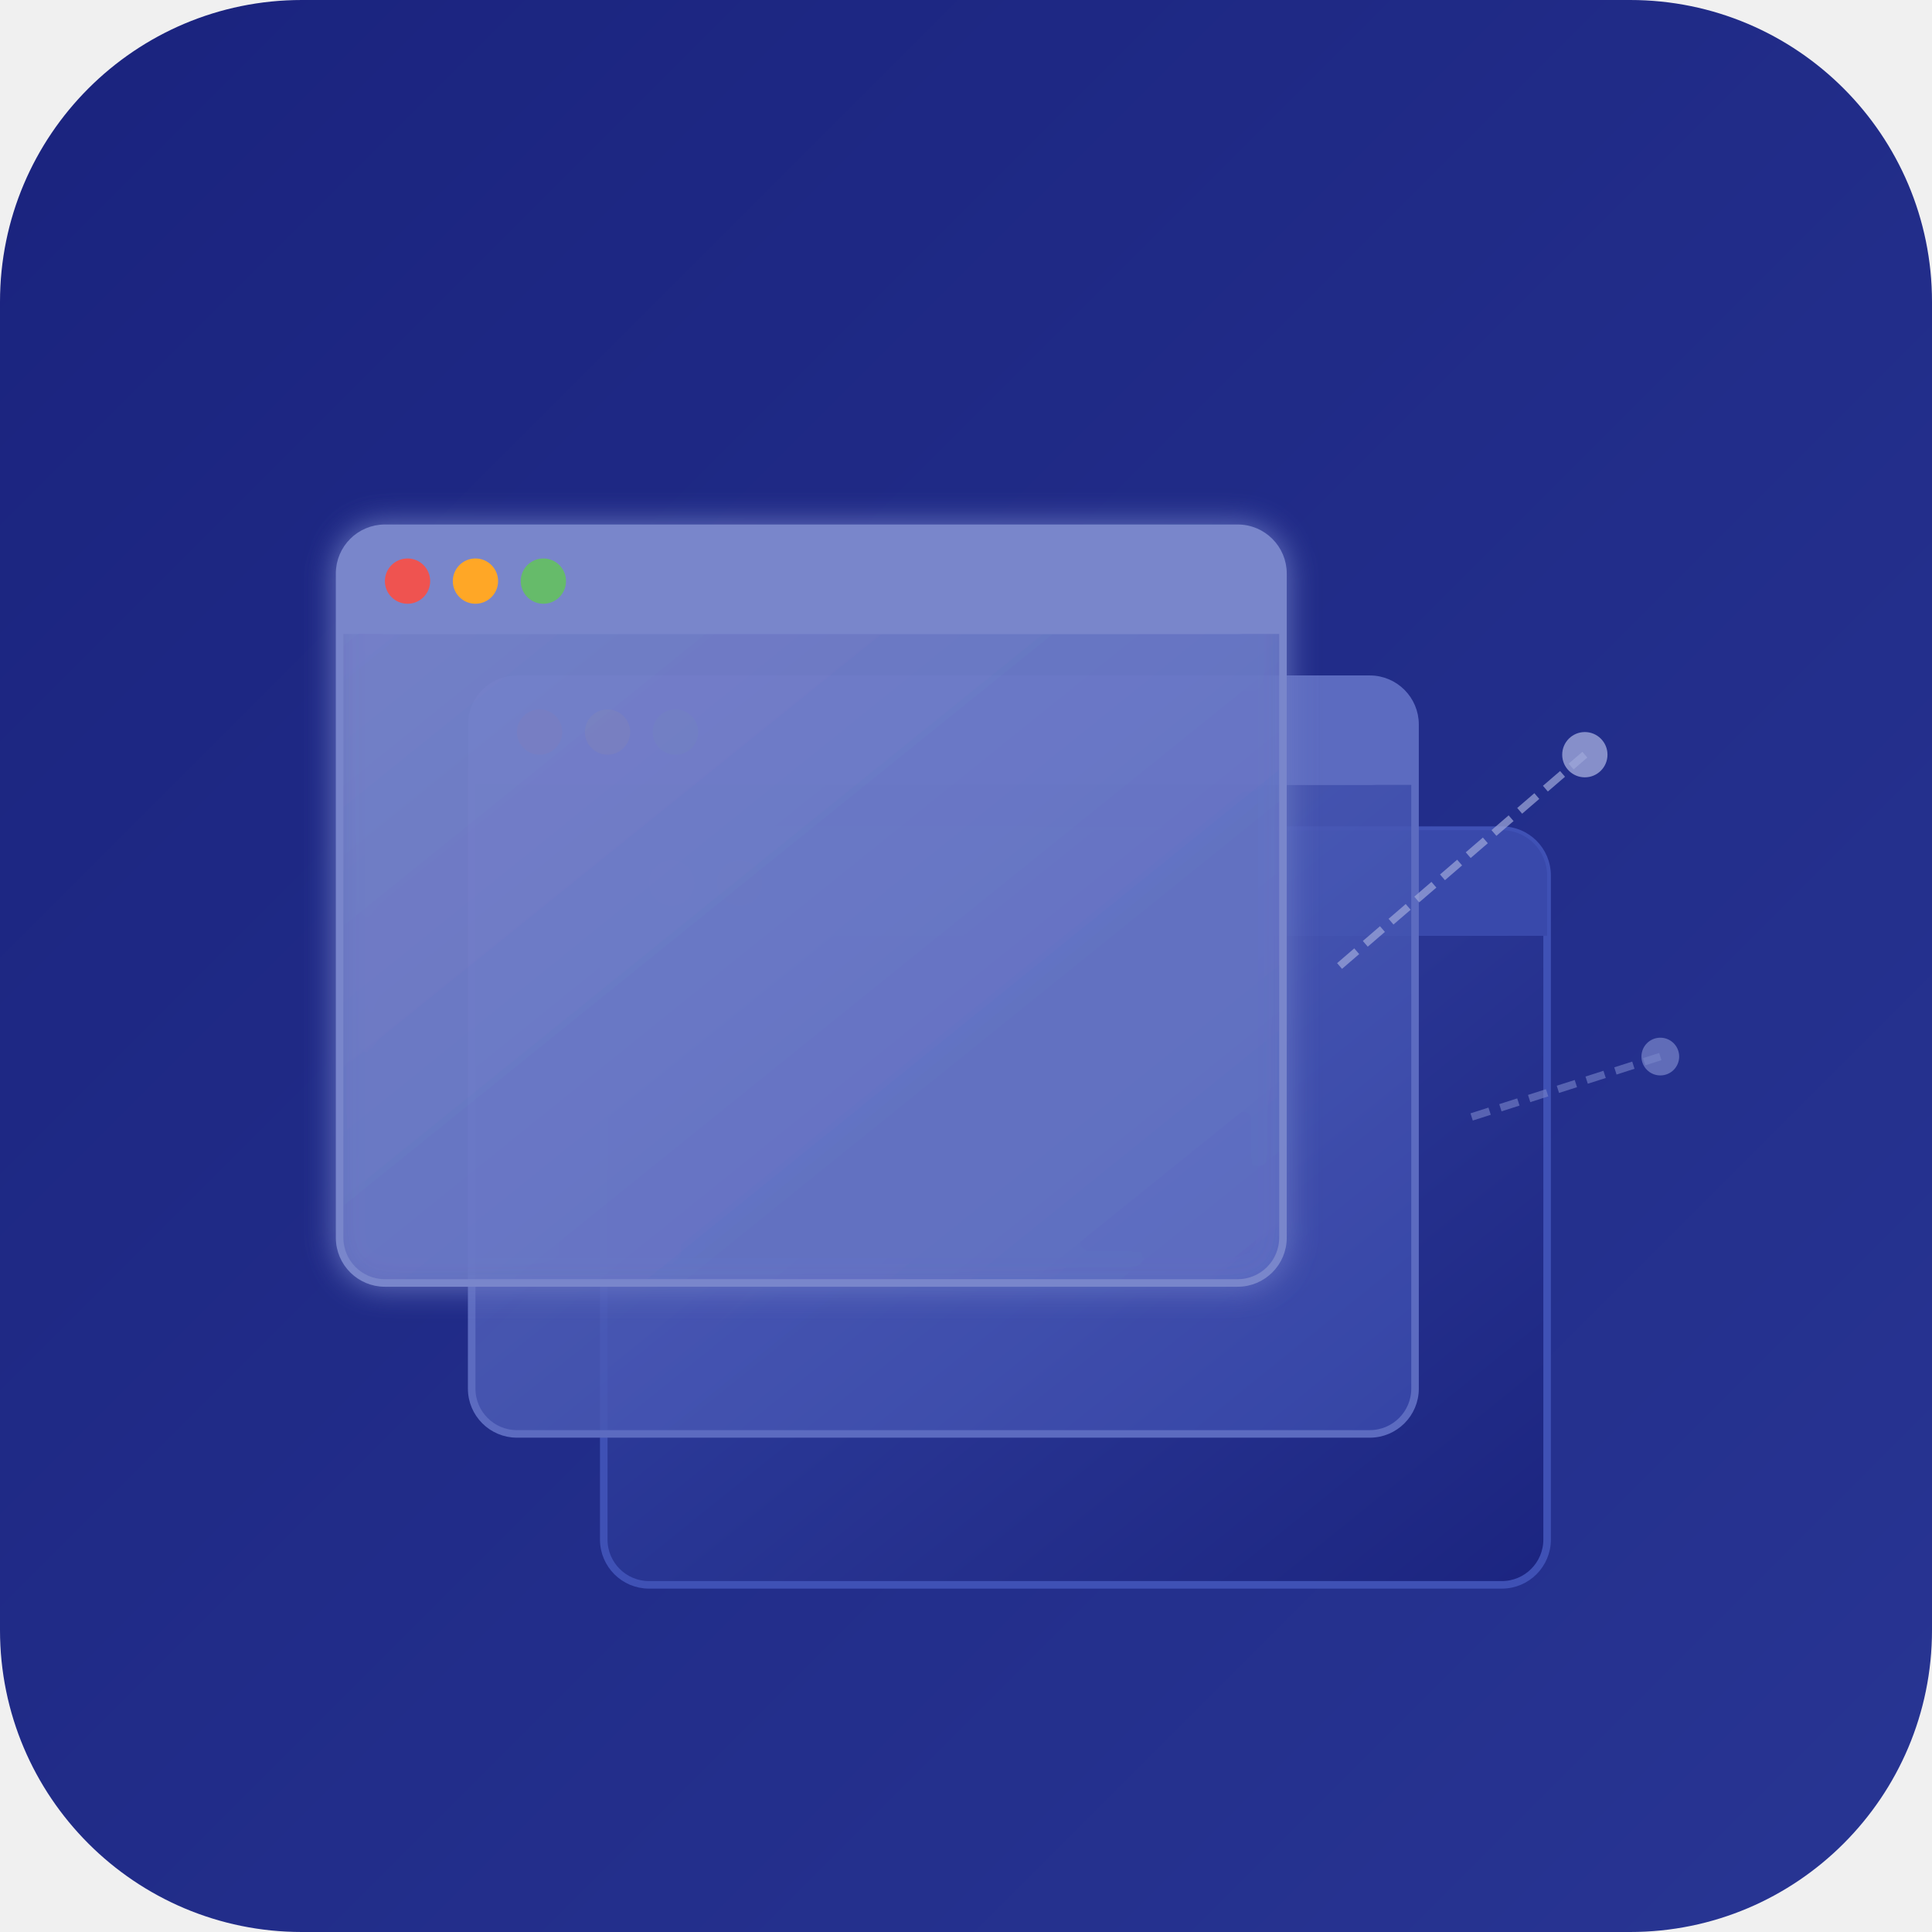
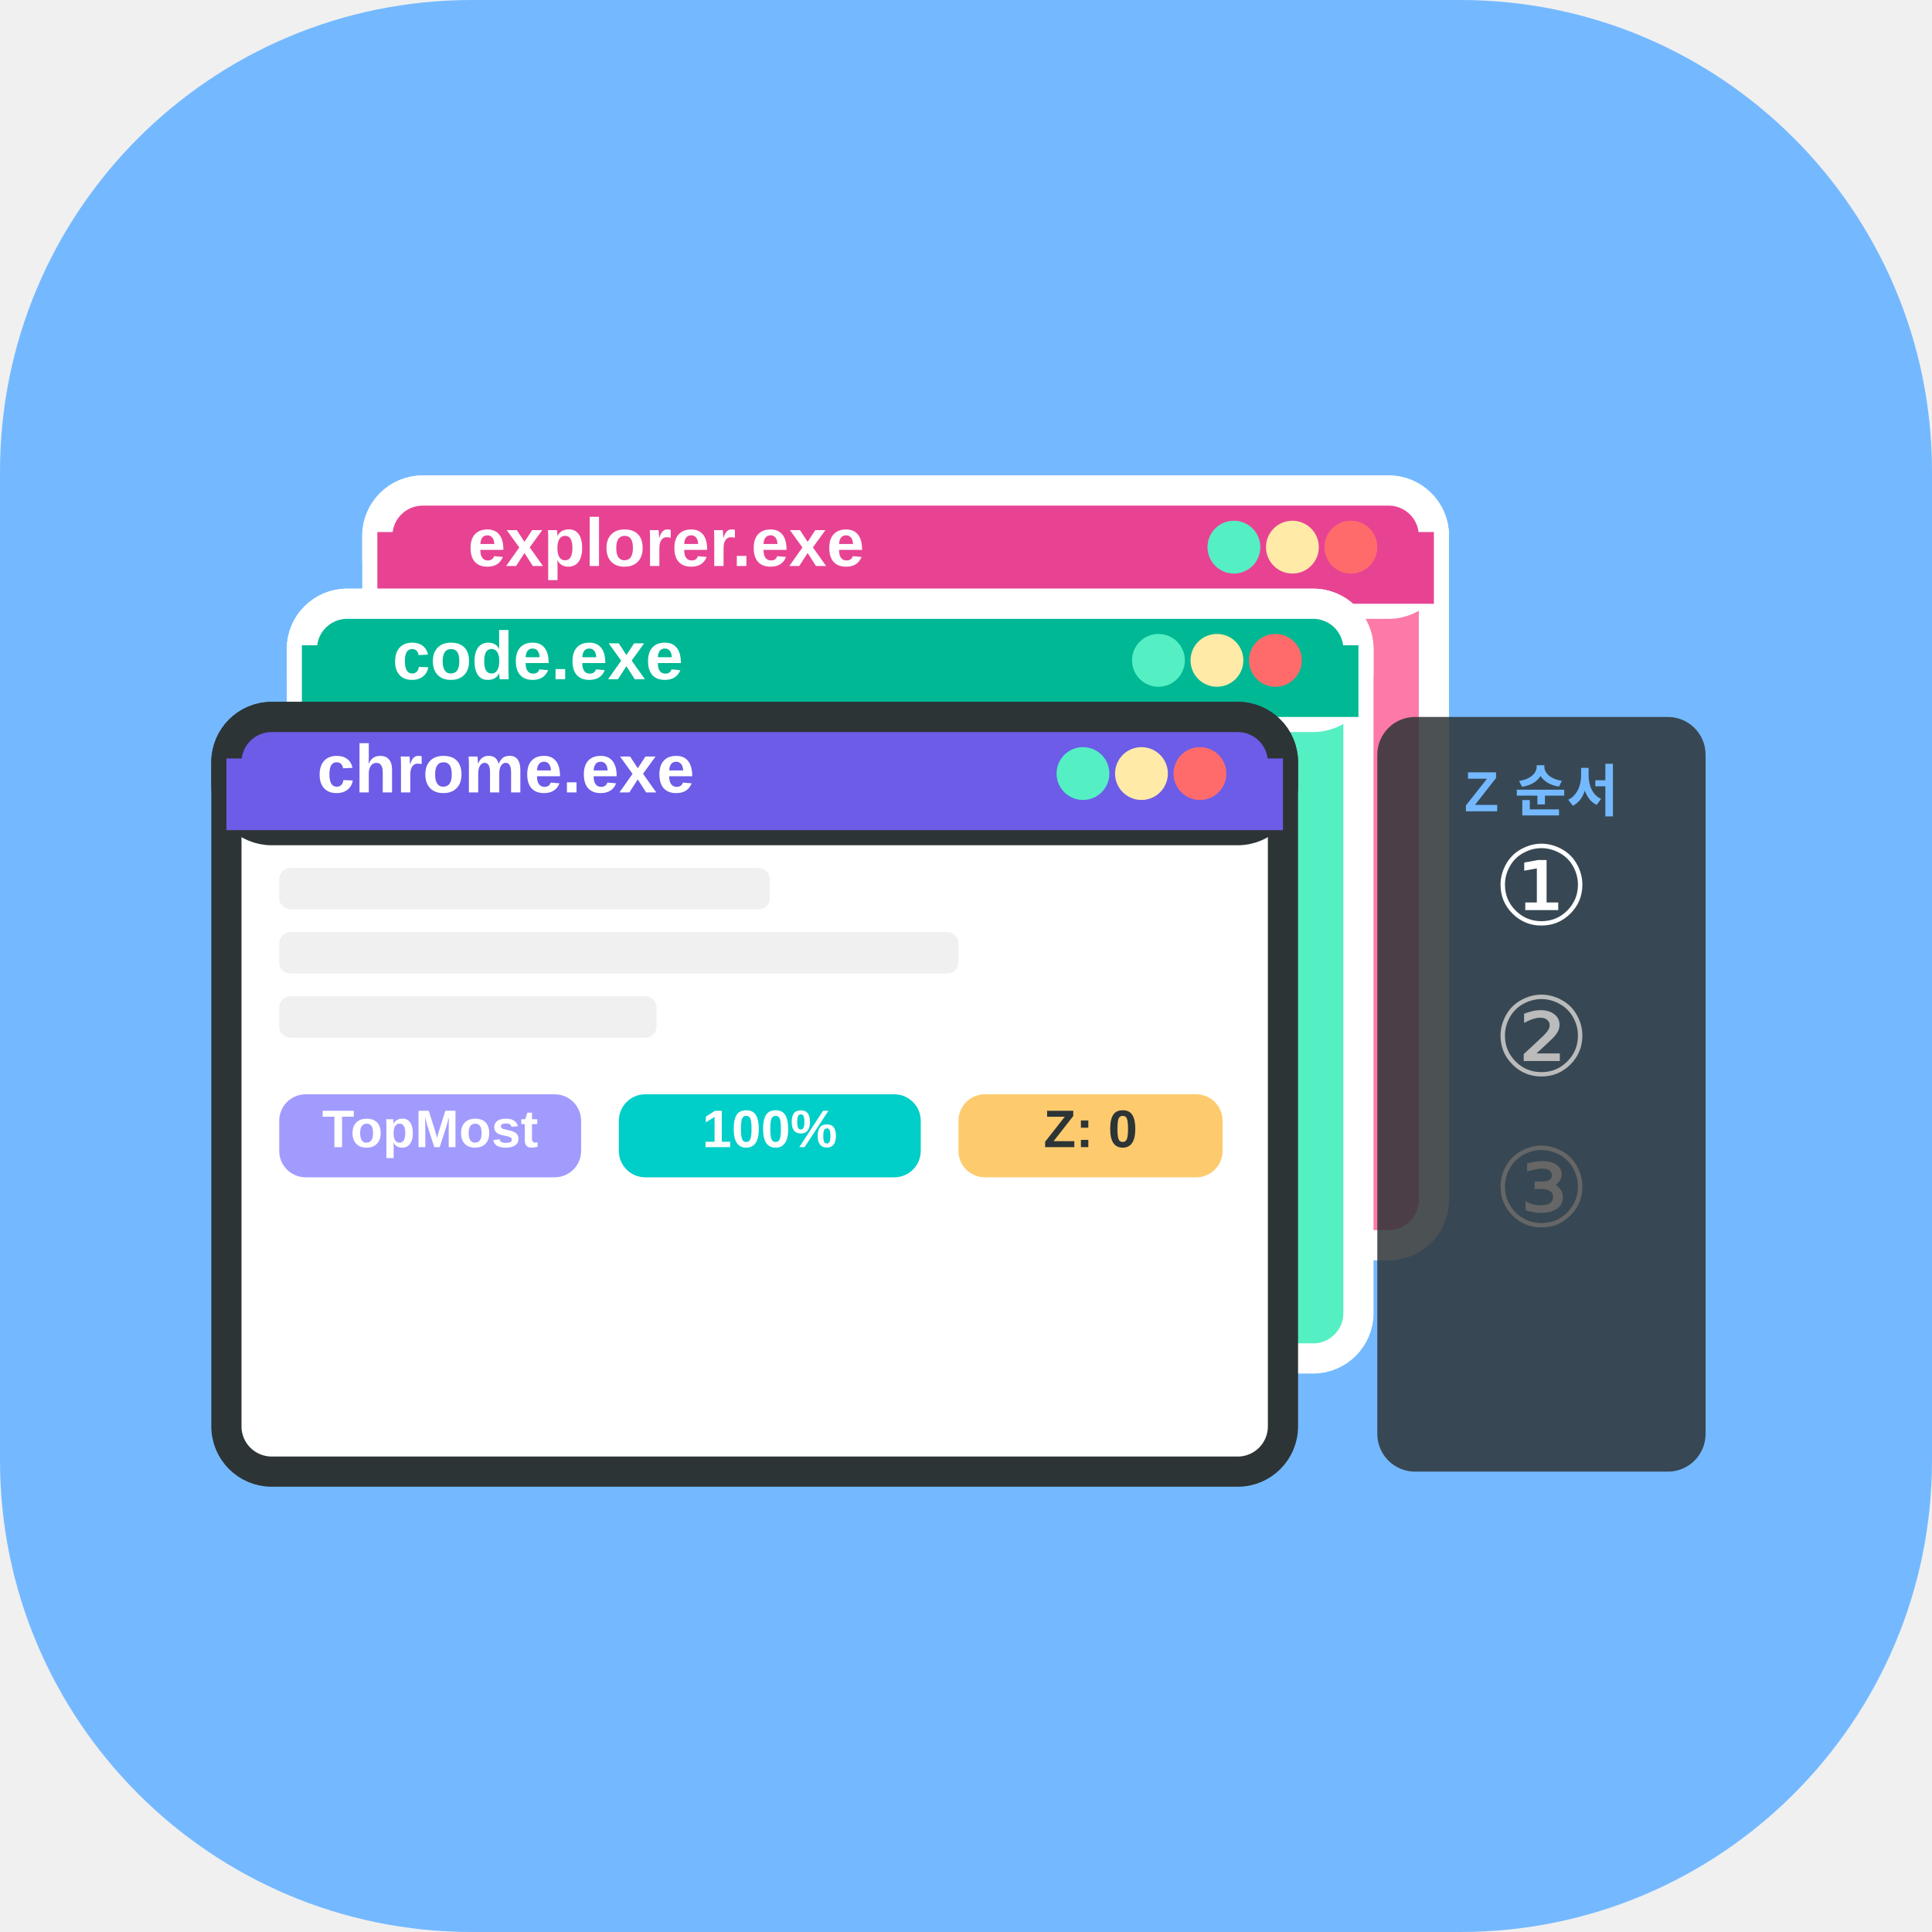
- <svg xmlns="http://www.w3.org/2000/svg" viewBox="0 0 512 512">
-   <defs>
-     <linearGradient id="bg" x1="0%" y1="0%" x2="100%" y2="100%">
-       <stop offset="0%" style="stop-color:#1a237e" />
-       <stop offset="100%" style="stop-color:#283593" />
-     </linearGradient>
-     <linearGradient id="win3" x1="0%" y1="0%" x2="100%" y2="100%">
-       <stop offset="0%" style="stop-color:#3949ab;stop-opacity:0.9" />
-       <stop offset="100%" style="stop-color:#1a237e;stop-opacity:0.9" />
-     </linearGradient>
-     <linearGradient id="win2" x1="0%" y1="0%" x2="100%" y2="100%">
-       <stop offset="0%" style="stop-color:#5c6bc0;stop-opacity:0.85" />
-       <stop offset="100%" style="stop-color:#3949ab;stop-opacity:0.85" />
-     </linearGradient>
-     <linearGradient id="win1" x1="0%" y1="0%" x2="100%" y2="100%">
-       <stop offset="0%" style="stop-color:#7986cb;stop-opacity:0.8" />
-       <stop offset="100%" style="stop-color:#5c6bc0;stop-opacity:0.8" />
-     </linearGradient>
-     <filter id="glow">
-       <feGaussianBlur stdDeviation="4" result="blur" />
-       <feMerge>
-         <feMergeNode in="blur" />
-         <feMergeNode in="SourceGraphic" />
-       </feMerge>
-     </filter>
-   </defs>
-   <rect width="512" height="512" rx="80" fill="url(#bg)" />
-   <rect x="160" y="220" width="250" height="200" rx="12" fill="url(#win3)" stroke="#3f51b5" stroke-width="2" />
-   <rect x="160" y="220" width="250" height="28" rx="12" fill="#3949ab" />
-   <rect x="160" y="234" width="250" height="14" fill="#3949ab" />
-   <circle cx="178" cy="234" r="6" fill="#ef5350" />
-   <circle cx="196" cy="234" r="6" fill="#ffa726" />
-   <circle cx="214" cy="234" r="6" fill="#66bb6a" />
-   <rect x="125" y="180" width="250" height="200" rx="12" fill="url(#win2)" stroke="#5c6bc0" stroke-width="2" />
-   <rect x="125" y="180" width="250" height="28" rx="12" fill="#5c6bc0" />
-   <rect x="125" y="194" width="250" height="14" fill="#5c6bc0" />
-   <circle cx="143" cy="194" r="6" fill="#ef5350" />
-   <circle cx="161" cy="194" r="6" fill="#ffa726" />
-   <circle cx="179" cy="194" r="6" fill="#66bb6a" />
-   <rect x="90" y="140" width="250" height="200" rx="12" fill="url(#win1)" stroke="#7986cb" stroke-width="2" filter="url(#glow)" />
-   <rect x="90" y="140" width="250" height="28" rx="12" fill="#7986cb" />
-   <rect x="90" y="154" width="250" height="14" fill="#7986cb" />
-   <circle cx="108" cy="154" r="6" fill="#ef5350" />
-   <circle cx="126" cy="154" r="6" fill="#ffa726" />
-   <circle cx="144" cy="154" r="6" fill="#66bb6a" />
-   <line x1="355" y1="256" x2="420" y2="200" stroke="#9fa8da" stroke-width="2" opacity="0.7" stroke-dasharray="6,3" />
-   <circle cx="420" cy="200" r="6" fill="#9fa8da" opacity="0.8" />
-   <line x1="390" y1="296" x2="440" y2="280" stroke="#7986cb" stroke-width="2" opacity="0.6" stroke-dasharray="5,3" />
-   <circle cx="440" cy="280" r="5" fill="#7986cb" opacity="0.7" />
+ <svg xmlns="http://www.w3.org/2000/svg" viewBox="0 0 1024 1024">
+   <rect width="1024" height="1024" rx="250" fill="#74B9FF" />
+   <rect x="200" y="260" width="560" height="400" rx="24" fill="#FD79A8" stroke="#FFFFFF" stroke-width="16" />
+   <rect x="200" y="260" width="560" height="60" rx="24" fill="#E84393" stroke="#FFFFFF" stroke-width="16" />
+   <rect x="200" y="282" width="560" height="38" rx="0" fill="#E84393" />
+   <circle cx="716" cy="290" r="14" fill="#FF6B6B" />
+   <circle cx="685" cy="290" r="14" fill="#FFEAA7" />
+   <circle cx="654" cy="290" r="14" fill="#55EFC4" />
+   <text x="248" y="300" font-family="'Segoe UI',Arial,sans-serif" font-size="36" font-weight="700" fill="#FFFFFF">explorer.exe</text>
+   <rect x="160" y="320" width="560" height="400" rx="24" fill="#55EFC4" stroke="#FFFFFF" stroke-width="16" />
+   <rect x="160" y="320" width="560" height="60" rx="24" fill="#00B894" stroke="#FFFFFF" stroke-width="16" />
+   <rect x="160" y="342" width="560" height="38" rx="0" fill="#00B894" />
+   <circle cx="676" cy="350" r="14" fill="#FF6B6B" />
+   <circle cx="645" cy="350" r="14" fill="#FFEAA7" />
+   <circle cx="614" cy="350" r="14" fill="#55EFC4" />
+   <text x="208" y="360" font-family="'Segoe UI',Arial,sans-serif" font-size="36" font-weight="700" fill="#FFFFFF">code.exe</text>
+   <rect x="120" y="380" width="560" height="400" rx="24" fill="#FFFFFF" stroke="#2D3436" stroke-width="16" />
+   <rect x="120" y="380" width="560" height="60" rx="24" fill="#6C5CE7" stroke="#2D3436" stroke-width="16" />
+   <rect x="120" y="402" width="560" height="38" rx="0" fill="#6C5CE7" />
+   <circle cx="636" cy="410" r="14" fill="#FF6B6B" />
+   <circle cx="605" cy="410" r="14" fill="#FFEAA7" />
+   <circle cx="574" cy="410" r="14" fill="#55EFC4" />
+   <text x="168" y="420" font-family="'Segoe UI',Arial,sans-serif" font-size="36" font-weight="700" fill="#FFFFFF">chrome.exe</text>
+   <rect x="148" y="460" width="260" height="22" rx="6" fill="#F0F0F0" />
+   <rect x="148" y="494" width="360" height="22" rx="6" fill="#F0F0F0" />
+   <rect x="148" y="528" width="200" height="22" rx="6" fill="#F0F0F0" />
+   <rect x="148" y="580" width="160" height="44" rx="14" fill="#A29BFE" />
+   <text x="228" y="608" text-anchor="middle" font-family="'Segoe UI',Arial,sans-serif" font-size="28" font-weight="700" fill="#FFFFFF">TopMost</text>
+   <rect x="328" y="580" width="160" height="44" rx="14" fill="#00CEC9" />
+   <text x="408" y="608" text-anchor="middle" font-family="'Segoe UI',Arial,sans-serif" font-size="28" font-weight="700" fill="#FFFFFF">100%</text>
+   <rect x="508" y="580" width="140" height="44" rx="14" fill="#FDCB6E" />
+   <text x="578" y="608" text-anchor="middle" font-family="'Segoe UI',Arial,sans-serif" font-size="28" font-weight="700" fill="#2D3436">Z: 0</text>
+   <rect x="730" y="380" width="174" height="400" rx="20" fill="#2D3436" opacity="0.85" />
+   <text x="817" y="430" text-anchor="middle" font-family="'Segoe UI',Arial,sans-serif" font-size="30" font-weight="700" fill="#74B9FF">Z 순서</text>
+   <text x="817" y="490" text-anchor="middle" font-family="'Segoe UI',Arial,sans-serif" font-size="58" fill="#FFFFFF">①</text>
+   <text x="817" y="570" text-anchor="middle" font-family="'Segoe UI',Arial,sans-serif" font-size="58" fill="#BBBBBB">②</text>
+   <text x="817" y="650" text-anchor="middle" font-family="'Segoe UI',Arial,sans-serif" font-size="58" fill="#666666">③</text>
</svg>
